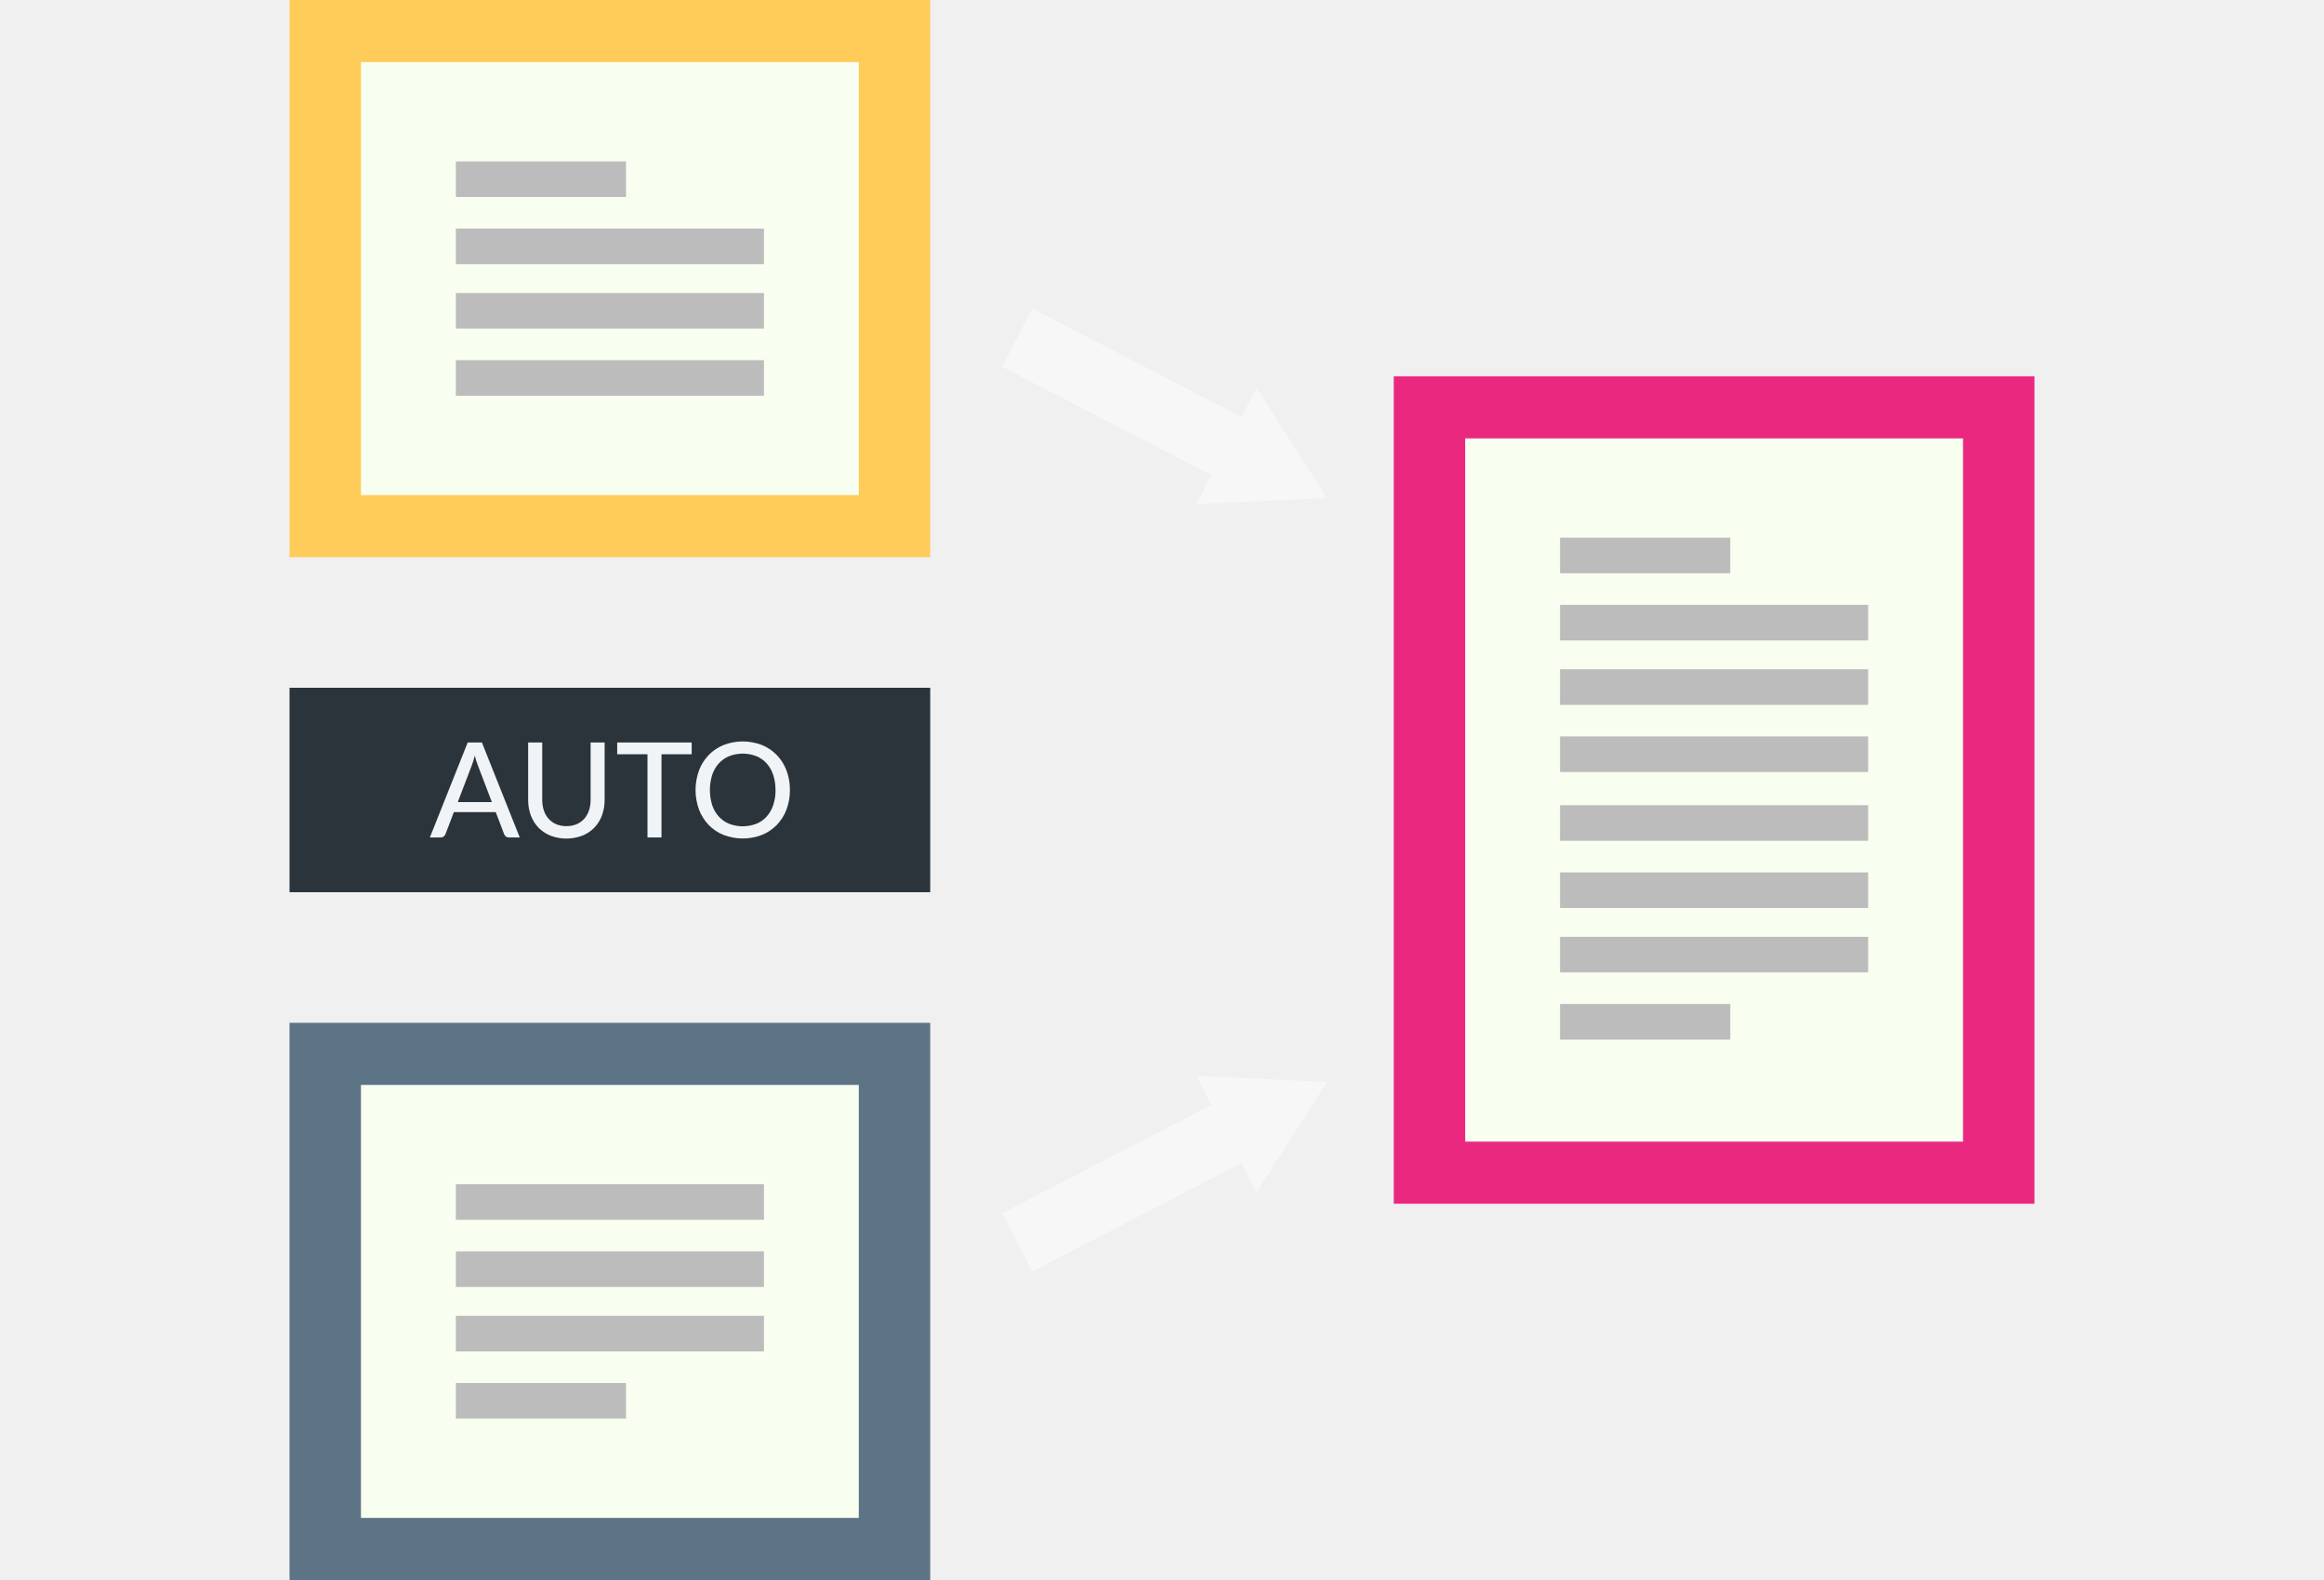
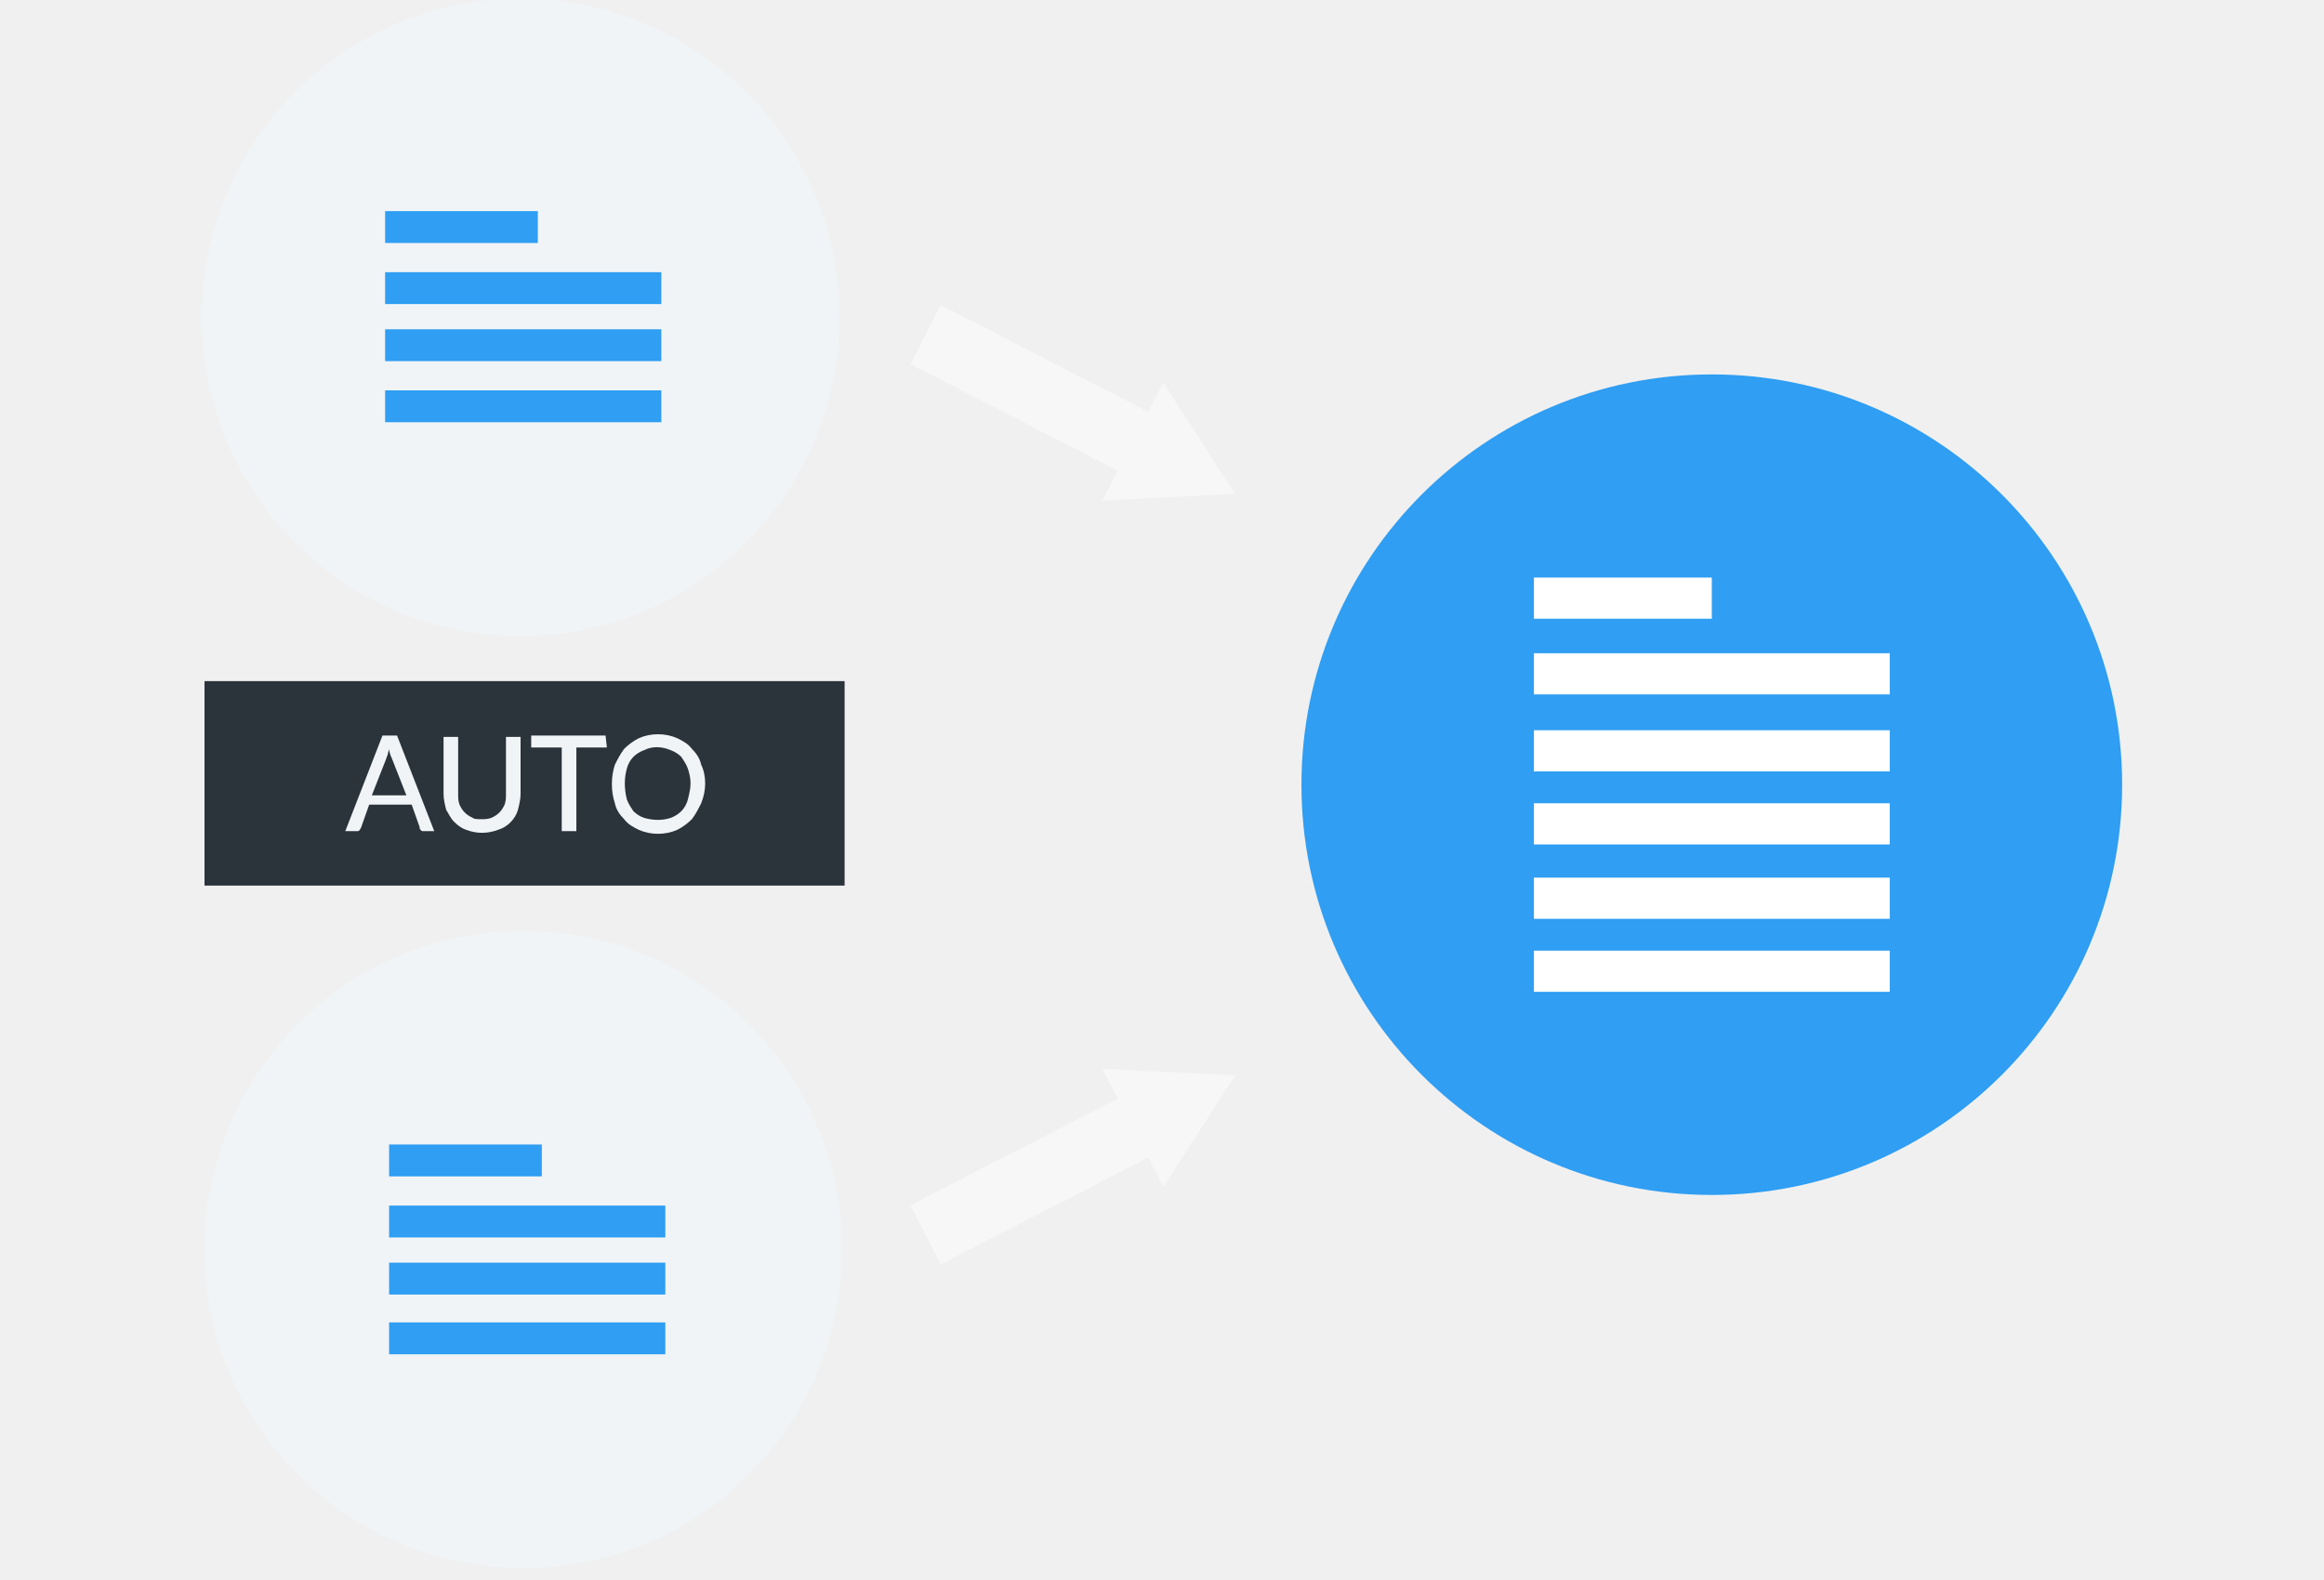
- <svg xmlns="http://www.w3.org/2000/svg" id="Warstwa_1" data-name="Warstwa 1" viewBox="0 0 175 119">
-   <defs>
-     <style>.cls-1{opacity:0.45;}.cls-2{fill:none;stroke:#fff;stroke-miterlimit:10;stroke-width:4.941px;}.cls-3{fill:#fff;}.cls-4{fill:#ffcc5a;}.cls-5{fill:#f9fff0;}.cls-6{fill:#bcbcbc;}.cls-7{fill:#5d7486;}.cls-8{fill:#2b333b;}.cls-9{fill:#f0f4f6;}.cls-10{fill:#ea2880;}</style>
-   </defs>
-   <g class="cls-1">
-     <line class="cls-2" x1="76.599" y1="25.435" x2="93.636" y2="34.254" />
-     <polygon class="cls-3" points="90.091 37.967 99.934 37.513 94.621 29.216 90.091 37.967" />
+ <svg xmlns="http://www.w3.org/2000/svg" version="1.1" id="Warstwa_1" x="0px" y="0px" viewBox="0 0 175 119" style="enable-background:new 0 0 175 119;" xml:space="preserve">
+   <style type="text/css">
+ 	.st0{fill:#2B333B;}
+ 	.st1{fill:#F0F4F6;}
+ 	.st2{opacity:0.45;}
+ 	.st3{fill:none;stroke:#FFFFFF;stroke-width:5;stroke-miterlimit:10;}
+ 	.st4{fill:#FFFFFF;}
+ 	.st5{fill:#2F9EF3;}
+ </style>
+   <g>
+     <rect x="15.4" y="51.3" class="st0" width="48.2" height="15.4" />
+     <path class="st1" d="M32.7,62.6h-0.8c-0.1,0-0.2,0-0.2-0.1c-0.1,0-0.1-0.1-0.1-0.2L31,60.6h-3.2l-0.6,1.7c0,0.1-0.1,0.1-0.1,0.2   c-0.1,0.1-0.1,0.1-0.2,0.1H26l2.8-7.2h1.1L32.7,62.6z M30.6,59.9l-1.1-2.8c-0.1-0.2-0.2-0.5-0.2-0.7c0,0.1-0.1,0.3-0.1,0.4   s-0.1,0.2-0.1,0.3L28,59.9H30.6z" />
+     <path class="st1" d="M36.2,61.7c0.3,0,0.5,0,0.8-0.1c0.2-0.1,0.4-0.2,0.6-0.4c0.2-0.2,0.3-0.4,0.4-0.6c0.1-0.3,0.1-0.5,0.1-0.8   v-4.3h1.1v4.3c0,0.4-0.1,0.8-0.2,1.2c-0.2,0.7-0.8,1.3-1.5,1.5c-0.8,0.3-1.6,0.3-2.4,0c-0.3-0.1-0.6-0.3-0.9-0.6   c-0.3-0.3-0.4-0.6-0.6-0.9c-0.1-0.4-0.2-0.8-0.2-1.2v-4.3h1.1v4.3c0,0.3,0,0.5,0.1,0.8c0.1,0.2,0.2,0.4,0.4,0.6   c0.2,0.2,0.4,0.3,0.6,0.4C35.7,61.7,36,61.7,36.2,61.7z" />
+     <path class="st1" d="M45.7,56.3h-2.3v6.3h-1.1v-6.3H40v-0.9h5.6L45.7,56.3L45.7,56.3z" />
+     <path class="st1" d="M53.1,59c0,0.5-0.1,1-0.3,1.5c-0.2,0.4-0.4,0.8-0.7,1.2c-0.3,0.3-0.7,0.6-1.1,0.8c-0.9,0.4-2,0.4-2.9,0   c-0.4-0.2-0.8-0.4-1.1-0.8c-0.3-0.3-0.6-0.7-0.7-1.2c-0.3-0.9-0.3-2,0-2.9c0.2-0.4,0.4-0.8,0.7-1.2c0.3-0.3,0.7-0.6,1.1-0.8   c0.9-0.4,2-0.4,2.9,0c0.4,0.2,0.8,0.4,1.1,0.8c0.3,0.3,0.6,0.7,0.7,1.2C53,58,53.1,58.5,53.1,59z M52,59c0-0.4-0.1-0.8-0.2-1.1   c-0.1-0.3-0.3-0.6-0.5-0.9c-0.2-0.2-0.5-0.4-0.8-0.5c-0.7-0.3-1.4-0.3-2,0c-0.3,0.1-0.6,0.3-0.8,0.5s-0.4,0.5-0.5,0.9   c-0.2,0.7-0.2,1.5,0,2.3c0.1,0.3,0.3,0.6,0.5,0.9c0.2,0.2,0.5,0.4,0.8,0.5c0.7,0.2,1.4,0.2,2,0c0.3-0.1,0.6-0.3,0.8-0.5   s0.4-0.5,0.5-0.9C51.9,59.8,52,59.4,52,59L52,59z" />
  </g>
-   <g class="cls-1">
-     <line class="cls-2" x1="76.598" y1="93.565" x2="93.636" y2="84.746" />
-     <polygon class="cls-3" points="94.621 89.785 99.934 81.487 90.091 81.033 94.621 89.785" />
+   <g>
+     <g class="st2">
+       <g>
+         <line class="st3" x1="69.7" y1="25.2" x2="86.6" y2="33.9" />
+         <g>
+           <polygon class="st4" points="83,37.7 93,37.2 87.6,28.8     " />
+         </g>
+       </g>
+     </g>
+     <g class="st2">
+       <g>
+         <line class="st3" x1="69.7" y1="93" x2="86.6" y2="84.3" />
+         <g>
+           <polygon class="st4" points="87.6,89.4 93,81 83,80.5     " />
+         </g>
+       </g>
+     </g>
  </g>
-   <rect class="cls-4" x="21.803" width="48.244" height="41.965" />
-   <rect class="cls-5" x="27.18" y="4.678" width="37.488" height="32.609" />
-   <rect class="cls-6" x="34.324" y="12.158" width="12.816" height="2.68" />
-   <rect class="cls-6" x="34.324" y="17.216" width="23.202" height="2.68" />
-   <rect class="cls-6" x="34.324" y="22.069" width="23.202" height="2.68" />
-   <rect class="cls-6" x="34.324" y="27.127" width="23.202" height="2.68" />
-   <rect class="cls-7" x="21.803" y="77.035" width="48.244" height="41.965" />
-   <rect class="cls-5" x="27.18" y="81.713" width="37.488" height="32.609" />
-   <rect class="cls-6" x="34.324" y="104.162" width="12.816" height="2.68" />
-   <rect class="cls-6" x="34.324" y="99.103" width="23.202" height="2.68" />
-   <rect class="cls-6" x="34.324" y="94.251" width="23.202" height="2.68" />
-   <rect class="cls-6" x="34.324" y="89.192" width="23.202" height="2.68" />
-   <rect class="cls-8" x="21.803" y="51.801" width="48.244" height="15.397" />
-   <path class="cls-9" d="M39.138,63.074h-.817a.359.359,0,0,1-.229-.07.391.391,0,0,1-.13-.179l-.632-1.659H34.177l-.633,1.659a.405.405,0,0,1-.129.172.354.354,0,0,1-.229.077h-.817l2.849-7.153h1.071Zm-2.1-2.665L35.98,57.635a6.244,6.244,0,0,1-.229-.718c-.037.143-.074.276-.112.4s-.076.232-.112.329l-1.056,2.764Z" />
-   <path class="cls-9" d="M42.65,62.222a1.946,1.946,0,0,0,.767-.144,1.619,1.619,0,0,0,.573-.406,1.807,1.807,0,0,0,.358-.623,2.435,2.435,0,0,0,.125-.8V55.921h1.056V60.25a3.282,3.282,0,0,1-.2,1.16,2.575,2.575,0,0,1-1.479,1.529,3.385,3.385,0,0,1-2.4,0,2.621,2.621,0,0,1-.906-.607,2.651,2.651,0,0,1-.573-.922,3.282,3.282,0,0,1-.2-1.16V55.921h1.061v4.324a2.494,2.494,0,0,0,.122.8,1.771,1.771,0,0,0,.356.625,1.611,1.611,0,0,0,.573.406A1.939,1.939,0,0,0,42.65,62.222Z" />
-   <path class="cls-9" d="M52.084,56.808H49.812v6.266H48.756V56.808H46.475v-.887h5.609Z" />
-   <path class="cls-9" d="M59.481,59.5a4.08,4.08,0,0,1-.257,1.471,3.392,3.392,0,0,1-.725,1.156,3.267,3.267,0,0,1-1.12.755,4.034,4.034,0,0,1-2.9,0,3.243,3.243,0,0,1-1.121-.755,3.436,3.436,0,0,1-.724-1.156,4.3,4.3,0,0,1,0-2.941,3.435,3.435,0,0,1,.724-1.158,3.261,3.261,0,0,1,1.121-.757,3.993,3.993,0,0,1,2.9,0,3.286,3.286,0,0,1,1.12.757,3.391,3.391,0,0,1,.725,1.158A4.09,4.09,0,0,1,59.481,59.5Zm-1.086,0a3.5,3.5,0,0,0-.175-1.146,2.44,2.44,0,0,0-.495-.862,2.14,2.14,0,0,0-.777-.543,2.841,2.841,0,0,0-2.038,0,2.173,2.173,0,0,0-.779.543,2.416,2.416,0,0,0-.5.862,3.846,3.846,0,0,0,0,2.294,2.42,2.42,0,0,0,.5.859,2.141,2.141,0,0,0,.779.54,2.87,2.87,0,0,0,2.038,0,2.109,2.109,0,0,0,.777-.54,2.444,2.444,0,0,0,.495-.859A3.491,3.491,0,0,0,58.4,59.5Z" />
-   <rect class="cls-10" x="104.953" y="28.34" width="48.244" height="62.32" />
-   <rect class="cls-5" x="110.331" y="33.018" width="37.488" height="52.964" />
-   <rect class="cls-6" x="117.474" y="40.498" width="12.816" height="2.68" />
-   <rect class="cls-6" x="117.474" y="45.556" width="23.202" height="2.68" />
-   <rect class="cls-6" x="117.474" y="50.409" width="23.202" height="2.68" />
-   <rect class="cls-6" x="117.474" y="55.467" width="23.202" height="2.68" />
-   <rect class="cls-6" x="117.474" y="75.616" width="12.816" height="2.68" />
-   <rect class="cls-6" x="117.474" y="70.558" width="23.202" height="2.68" />
-   <rect class="cls-6" x="117.474" y="65.705" width="23.202" height="2.68" />
-   <rect class="cls-6" x="117.474" y="60.646" width="23.202" height="2.68" />
+   <g>
+     <circle class="st1" cx="39.2" cy="23.9" r="24" />
+     <g>
+       <g>
+         <g>
+           <rect x="29" y="15.9" class="st5" width="11.5" height="2.4" />
+           <rect x="29" y="20.5" class="st5" width="20.8" height="2.4" />
+           <rect x="29" y="24.8" class="st5" width="20.8" height="2.4" />
+           <rect x="29" y="29.4" class="st5" width="20.8" height="2.4" />
+         </g>
+       </g>
+     </g>
+   </g>
+   <g>
+     <circle class="st1" cx="39.4" cy="94.1" r="24" />
+     <g>
+       <g>
+         <g>
+           <rect x="29.3" y="86.2" class="st5" width="11.5" height="2.4" />
+           <rect x="29.3" y="90.8" class="st5" width="20.8" height="2.4" />
+           <rect x="29.3" y="95.1" class="st5" width="20.8" height="2.4" />
+           <rect x="29.3" y="99.6" class="st5" width="20.8" height="2.4" />
+         </g>
+       </g>
+     </g>
+   </g>
+   <g>
+     <g>
+       <circle class="st5" cx="128.9" cy="59.1" r="30.9" />
+       <g>
+         <rect x="115.5" y="43.5" class="st4" width="13.4" height="3.1" />
+         <rect x="115.5" y="49.2" class="st4" width="26.8" height="3.1" />
+         <rect x="115.5" y="55" class="st4" width="26.8" height="3.1" />
+         <g>
+           <g>
+             <g>
+               <rect x="115.5" y="60.5" class="st4" width="26.8" height="3.1" />
+             </g>
+           </g>
+         </g>
+         <rect x="115.5" y="66.1" class="st4" width="26.8" height="3.1" />
+         <rect x="115.5" y="71.6" class="st4" width="26.8" height="3.1" />
+       </g>
+     </g>
+   </g>
</svg>
